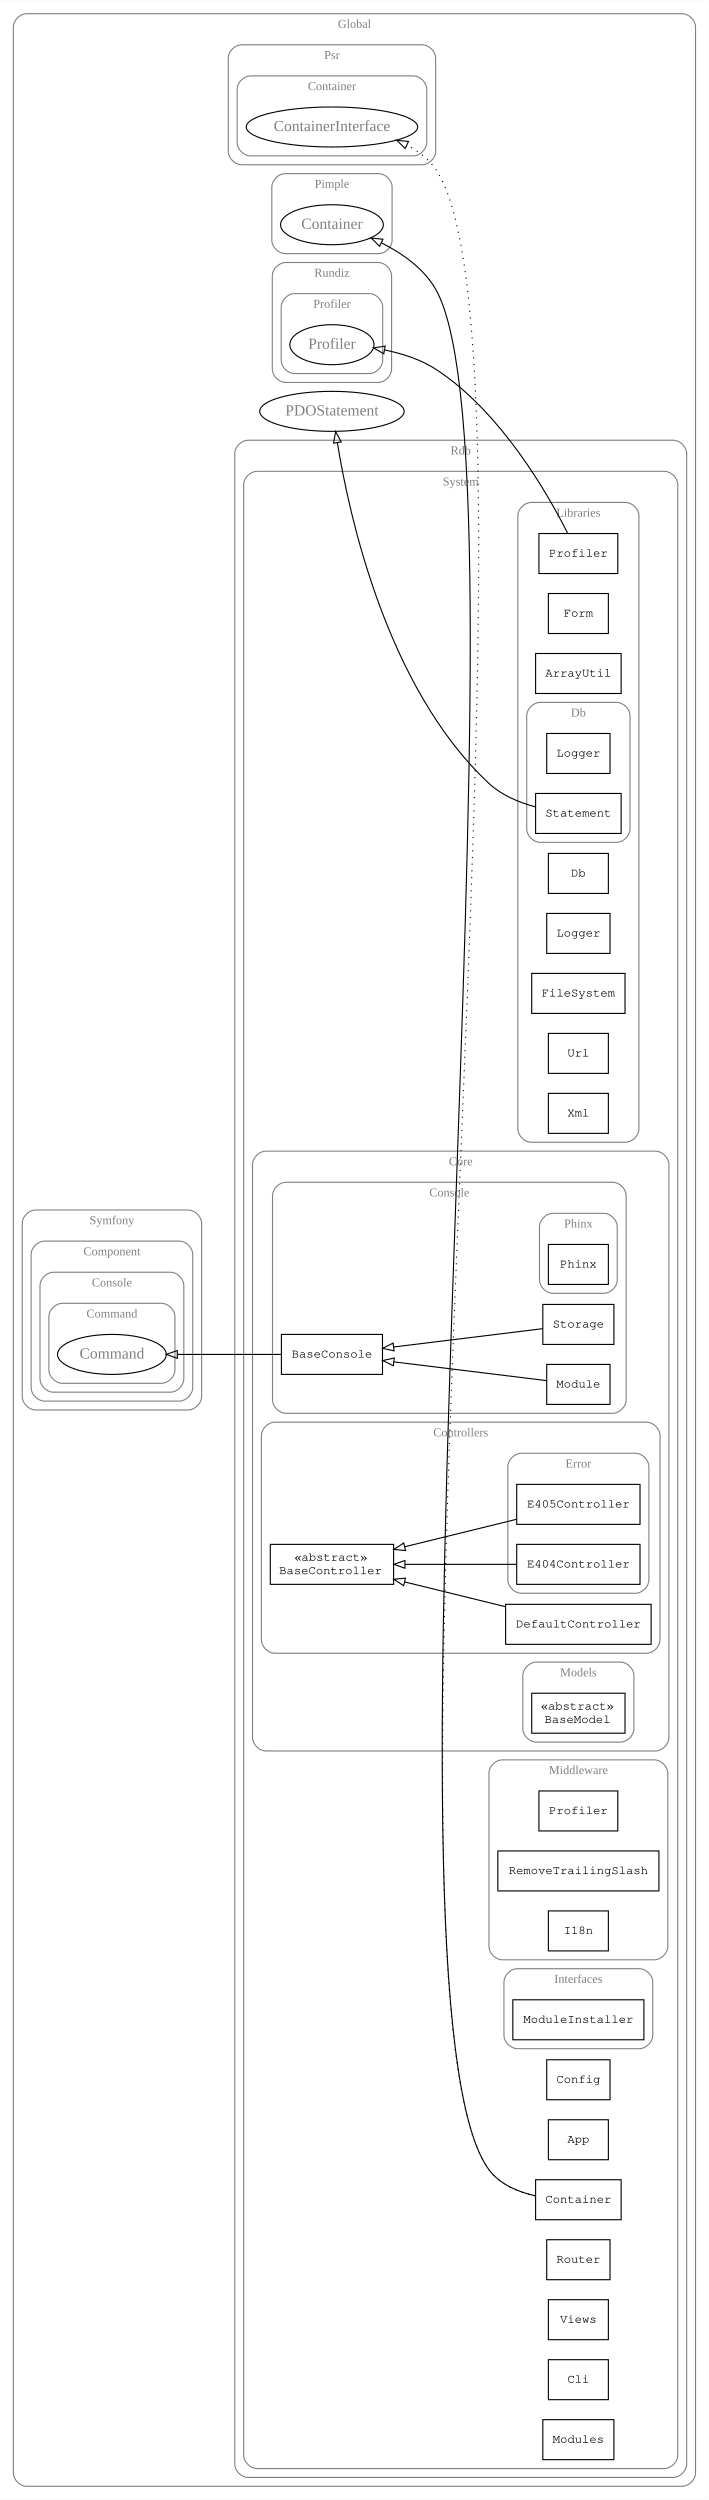
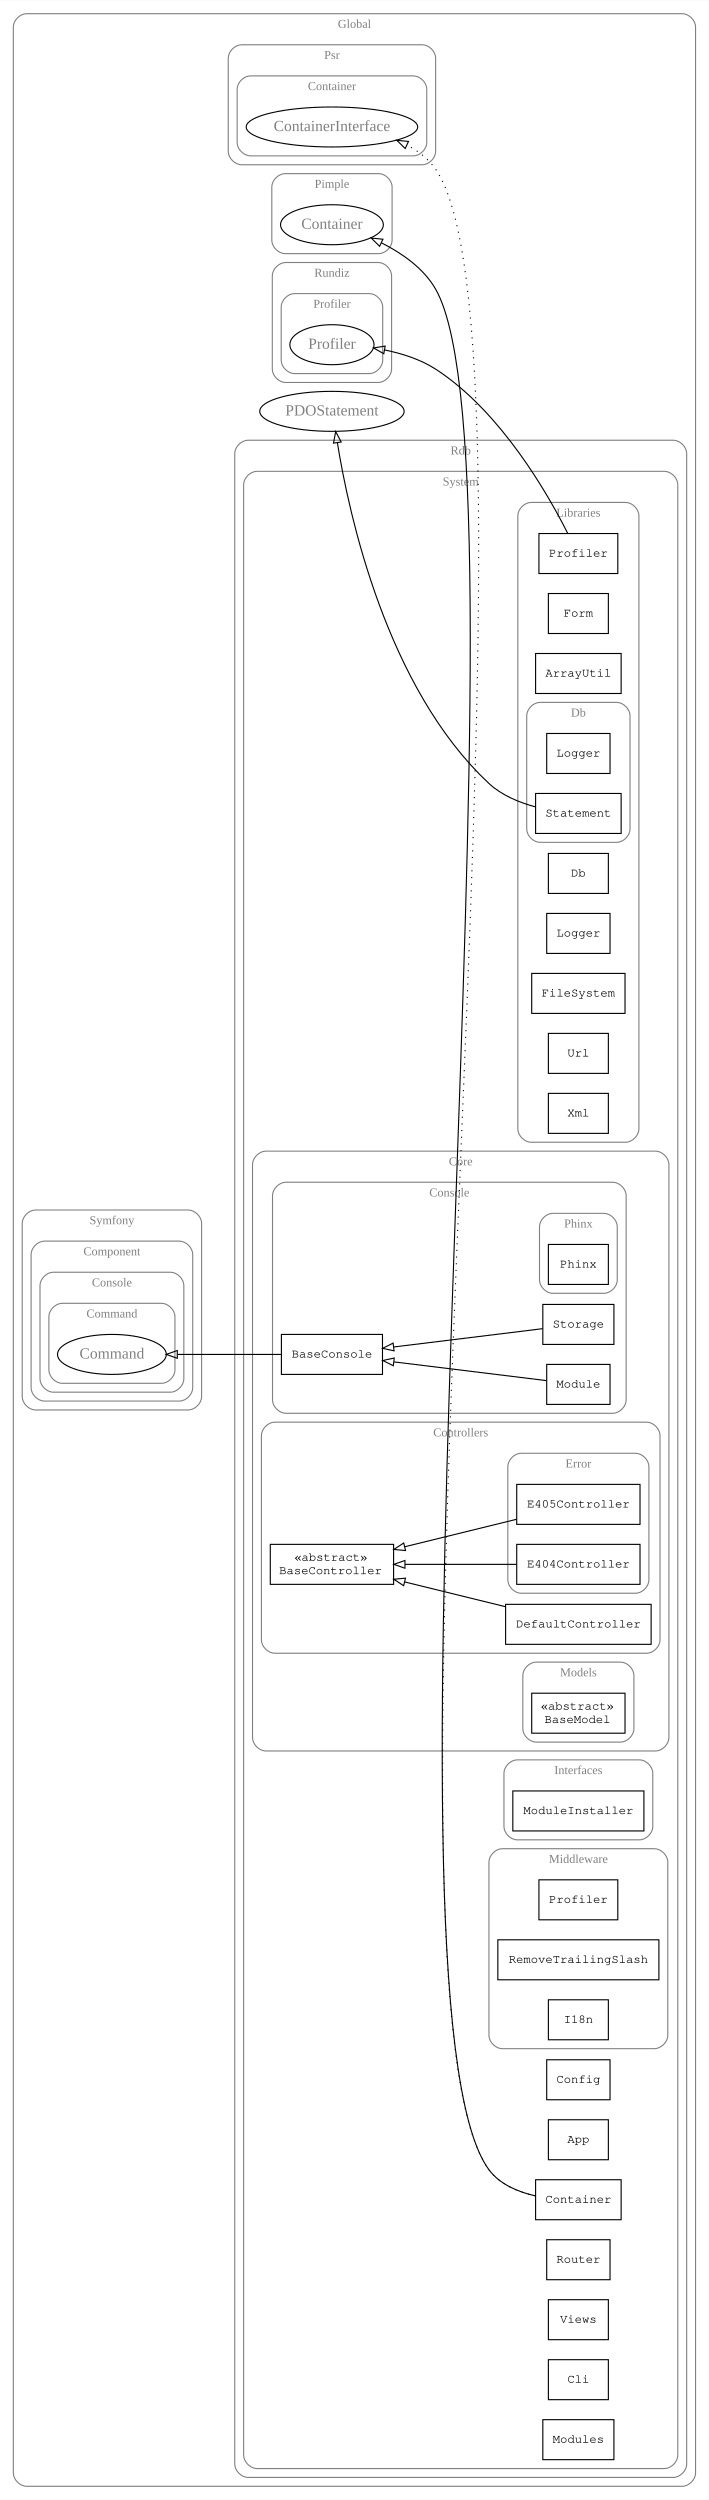
<svg xmlns="http://www.w3.org/2000/svg" width="638pt" height="2250pt" viewBox="0.00 0.00 638.18 2250.00">
  <g id="graph0" class="graph" transform="scale(1 1) rotate(0) translate(4 2246)">
    <polygon fill="white" stroke="none" points="-4,4 -4,-2246 634.178,-2246 634.178,4 -4,4" />
    <g id="clust1" class="cluster">
      <path fill="none" stroke="gray" d="M20,-8C20,-8 610.178,-8 610.178,-8 616.178,-8 622.178,-14 622.178,-20 622.178,-20 622.178,-2222 622.178,-2222 622.178,-2228 616.178,-2234 610.178,-2234 610.178,-2234 20,-2234 20,-2234 14,-2234 8,-2228 8,-2222 8,-2222 8,-20 8,-20 8,-14 14,-8 20,-8" />
      <text text-anchor="middle" x="315.089" y="-2221.2" font-family="Times New Roman,serif" font-size="11.00" fill="gray">Global</text>
    </g>
    <g id="clust2" class="cluster">
      <path fill="none" stroke="gray" d="M219.334,-16C219.334,-16 602.178,-16 602.178,-16 608.178,-16 614.178,-22 614.178,-28 614.178,-28 614.178,-1838 614.178,-1838 614.178,-1844 608.178,-1850 602.178,-1850 602.178,-1850 219.334,-1850 219.334,-1850 213.334,-1850 207.334,-1844 207.334,-1838 207.334,-1838 207.334,-28 207.334,-28 207.334,-22 213.334,-16 219.334,-16" />
      <text text-anchor="middle" x="410.756" y="-1837.2" font-family="Times New Roman,serif" font-size="11.00" fill="gray">Rdb</text>
    </g>
    <g id="clust3" class="cluster">
      <path fill="none" stroke="gray" d="M227.334,-24C227.334,-24 594.178,-24 594.178,-24 600.178,-24 606.178,-30 606.178,-36 606.178,-36 606.178,-1810 606.178,-1810 606.178,-1816 600.178,-1822 594.178,-1822 594.178,-1822 227.334,-1822 227.334,-1822 221.334,-1822 215.334,-1816 215.334,-1810 215.334,-1810 215.334,-36 215.334,-36 215.334,-30 221.334,-24 227.334,-24" />
      <text text-anchor="middle" x="410.756" y="-1809.2" font-family="Times New Roman,serif" font-size="11.00" fill="gray">System</text>
    </g>
    <g id="clust4" class="cluster">
      <path fill="none" stroke="gray" d="M474.178,-1218C474.178,-1218 559.178,-1218 559.178,-1218 565.178,-1218 571.178,-1224 571.178,-1230 571.178,-1230 571.178,-1782 571.178,-1782 571.178,-1788 565.178,-1794 559.178,-1794 559.178,-1794 474.178,-1794 474.178,-1794 468.178,-1794 462.178,-1788 462.178,-1782 462.178,-1782 462.178,-1230 462.178,-1230 462.178,-1224 468.178,-1218 474.178,-1218" />
      <text text-anchor="middle" x="516.678" y="-1781.2" font-family="Times New Roman,serif" font-size="11.00" fill="gray">Libraries</text>
    </g>
    <g id="clust5" class="cluster">
      <path fill="none" stroke="gray" d="M482.178,-1488C482.178,-1488 551.178,-1488 551.178,-1488 557.178,-1488 563.178,-1494 563.178,-1500 563.178,-1500 563.178,-1602 563.178,-1602 563.178,-1608 557.178,-1614 551.178,-1614 551.178,-1614 482.178,-1614 482.178,-1614 476.178,-1614 470.178,-1608 470.178,-1602 470.178,-1602 470.178,-1500 470.178,-1500 470.178,-1494 476.178,-1488 482.178,-1488" />
      <text text-anchor="middle" x="516.678" y="-1601.2" font-family="Times New Roman,serif" font-size="11.00" fill="gray">Db</text>
    </g>
    <g id="clust6" class="cluster">
      <path fill="none" stroke="gray" d="M235.334,-670C235.334,-670 586.178,-670 586.178,-670 592.178,-670 598.178,-676 598.178,-682 598.178,-682 598.178,-1198 598.178,-1198 598.178,-1204 592.178,-1210 586.178,-1210 586.178,-1210 235.334,-1210 235.334,-1210 229.334,-1210 223.334,-1204 223.334,-1198 223.334,-1198 223.334,-682 223.334,-682 223.334,-676 229.334,-670 235.334,-670" />
      <text text-anchor="middle" x="410.756" y="-1197.2" font-family="Times New Roman,serif" font-size="11.00" fill="gray">Core</text>
    </g>
    <g id="clust7" class="cluster">
      <path fill="none" stroke="gray" d="M253.334,-974C253.334,-974 547.678,-974 547.678,-974 553.678,-974 559.678,-980 559.678,-986 559.678,-986 559.678,-1170 559.678,-1170 559.678,-1176 553.678,-1182 547.678,-1182 547.678,-1182 253.334,-1182 253.334,-1182 247.334,-1182 241.334,-1176 241.334,-1170 241.334,-1170 241.334,-986 241.334,-986 241.334,-980 247.334,-974 253.334,-974" />
      <text text-anchor="middle" x="400.506" y="-1169.2" font-family="Times New Roman,serif" font-size="11.00" fill="gray">Console</text>
    </g>
    <g id="clust8" class="cluster">
      <path fill="none" stroke="gray" d="M493.678,-1082C493.678,-1082 539.678,-1082 539.678,-1082 545.678,-1082 551.678,-1088 551.678,-1094 551.678,-1094 551.678,-1142 551.678,-1142 551.678,-1148 545.678,-1154 539.678,-1154 539.678,-1154 493.678,-1154 493.678,-1154 487.678,-1154 481.678,-1148 481.678,-1142 481.678,-1142 481.678,-1094 481.678,-1094 481.678,-1088 487.678,-1082 493.678,-1082" />
      <text text-anchor="middle" x="516.678" y="-1141.2" font-family="Times New Roman,serif" font-size="11.00" fill="gray">Phinx</text>
    </g>
    <g id="clust9" class="cluster">
      <path fill="none" stroke="gray" d="M243.334,-758C243.334,-758 578.178,-758 578.178,-758 584.178,-758 590.178,-764 590.178,-770 590.178,-770 590.178,-954 590.178,-954 590.178,-960 584.178,-966 578.178,-966 578.178,-966 243.334,-966 243.334,-966 237.334,-966 231.334,-960 231.334,-954 231.334,-954 231.334,-770 231.334,-770 231.334,-764 237.334,-758 243.334,-758" />
      <text text-anchor="middle" x="410.756" y="-953.2" font-family="Times New Roman,serif" font-size="11.00" fill="gray">Controllers</text>
    </g>
    <g id="clust10" class="cluster">
      <path fill="none" stroke="gray" d="M465.178,-812C465.178,-812 568.178,-812 568.178,-812 574.178,-812 580.178,-818 580.178,-824 580.178,-824 580.178,-926 580.178,-926 580.178,-932 574.178,-938 568.178,-938 568.178,-938 465.178,-938 465.178,-938 459.178,-938 453.178,-932 453.178,-926 453.178,-926 453.178,-824 453.178,-824 453.178,-818 459.178,-812 465.178,-812" />
      <text text-anchor="middle" x="516.678" y="-925.2" font-family="Times New Roman,serif" font-size="11.00" fill="gray">Error</text>
    </g>
    <g id="clust11" class="cluster">
      <path fill="none" stroke="gray" d="M478.678,-678C478.678,-678 554.678,-678 554.678,-678 560.678,-678 566.678,-684 566.678,-690 566.678,-690 566.678,-738 566.678,-738 566.678,-744 560.678,-750 554.678,-750 554.678,-750 478.678,-750 478.678,-750 472.678,-750 466.678,-744 466.678,-738 466.678,-738 466.678,-690 466.678,-690 466.678,-684 472.678,-678 478.678,-678" />
      <text text-anchor="middle" x="516.678" y="-737.2" font-family="Times New Roman,serif" font-size="11.00" fill="gray">Models</text>
    </g>
+     <g id="clust13" class="cluster">
+       <path fill="none" stroke="gray" d="M461.678,-590C461.678,-590 571.678,-590 571.678,-590 577.678,-590 583.678,-596 583.678,-602 583.678,-602 583.678,-650 583.678,-650 583.678,-656 577.678,-662 571.678,-662 571.678,-662 461.678,-662 461.678,-662 455.678,-662 449.678,-656 449.678,-650 449.678,-650 449.678,-602 449.678,-602 449.678,-596 455.678,-590 461.678,-590" />
+       <text text-anchor="middle" x="516.678" y="-649.2" font-family="Times New Roman,serif" font-size="11.00" fill="gray">Interfaces</text>
+     </g>
    <g id="clust12" class="cluster">
-       <path fill="none" stroke="gray" d="M448.178,-482C448.178,-482 585.178,-482 585.178,-482 591.178,-482 597.178,-488 597.178,-494 597.178,-494 597.178,-650 597.178,-650 597.178,-656 591.178,-662 585.178,-662 585.178,-662 448.178,-662 448.178,-662 442.178,-662 436.178,-656 436.178,-650 436.178,-650 436.178,-494 436.178,-494 436.178,-488 442.178,-482 448.178,-482" />
-       <text text-anchor="middle" x="516.678" y="-649.2" font-family="Times New Roman,serif" font-size="11.00" fill="gray">Middleware</text>
-     </g>
-     <g id="clust13" class="cluster">
-       <path fill="none" stroke="gray" d="M461.678,-402C461.678,-402 571.678,-402 571.678,-402 577.678,-402 583.678,-408 583.678,-414 583.678,-414 583.678,-462 583.678,-462 583.678,-468 577.678,-474 571.678,-474 571.678,-474 461.678,-474 461.678,-474 455.678,-474 449.678,-468 449.678,-462 449.678,-462 449.678,-414 449.678,-414 449.678,-408 455.678,-402 461.678,-402" />
-       <text text-anchor="middle" x="516.678" y="-461.2" font-family="Times New Roman,serif" font-size="11.00" fill="gray">Interfaces</text>
+       <path fill="none" stroke="gray" d="M448.178,-402C448.178,-402 585.178,-402 585.178,-402 591.178,-402 597.178,-408 597.178,-414 597.178,-414 597.178,-570 597.178,-570 597.178,-576 591.178,-582 585.178,-582 585.178,-582 448.178,-582 448.178,-582 442.178,-582 436.178,-576 436.178,-570 436.178,-570 436.178,-414 436.178,-414 436.178,-408 442.178,-402 448.178,-402" />
+       <text text-anchor="middle" x="516.678" y="-569.2" font-family="Times New Roman,serif" font-size="11.00" fill="gray">Middleware</text>
    </g>
    <g id="clust14" class="cluster">
      <path fill="none" stroke="gray" d="M28,-977C28,-977 165.491,-977 165.491,-977 171.491,-977 177.491,-983 177.491,-989 177.491,-989 177.491,-1145 177.491,-1145 177.491,-1151 171.491,-1157 165.491,-1157 165.491,-1157 28,-1157 28,-1157 22,-1157 16,-1151 16,-1145 16,-1145 16,-989 16,-989 16,-983 22,-977 28,-977" />
      <text text-anchor="middle" x="96.746" y="-1144.2" font-family="Times New Roman,serif" font-size="11.00" fill="gray">Symfony</text>
    </g>
    <g id="clust15" class="cluster">
      <path fill="none" stroke="gray" d="M36,-985C36,-985 157.491,-985 157.491,-985 163.491,-985 169.491,-991 169.491,-997 169.491,-997 169.491,-1117 169.491,-1117 169.491,-1123 163.491,-1129 157.491,-1129 157.491,-1129 36,-1129 36,-1129 30,-1129 24,-1123 24,-1117 24,-1117 24,-997 24,-997 24,-991 30,-985 36,-985" />
      <text text-anchor="middle" x="96.746" y="-1116.2" font-family="Times New Roman,serif" font-size="11.00" fill="gray">Component</text>
    </g>
    <g id="clust16" class="cluster">
      <path fill="none" stroke="gray" d="M44,-993C44,-993 149.491,-993 149.491,-993 155.491,-993 161.491,-999 161.491,-1005 161.491,-1005 161.491,-1089 161.491,-1089 161.491,-1095 155.491,-1101 149.491,-1101 149.491,-1101 44,-1101 44,-1101 38,-1101 32,-1095 32,-1089 32,-1089 32,-1005 32,-1005 32,-999 38,-993 44,-993" />
      <text text-anchor="middle" x="96.746" y="-1088.2" font-family="Times New Roman,serif" font-size="11.00" fill="gray">Console</text>
    </g>
    <g id="clust17" class="cluster">
      <path fill="none" stroke="gray" d="M52,-1001C52,-1001 141.491,-1001 141.491,-1001 147.491,-1001 153.491,-1007 153.491,-1013 153.491,-1013 153.491,-1061 153.491,-1061 153.491,-1067 147.491,-1073 141.491,-1073 141.491,-1073 52,-1073 52,-1073 46,-1073 40,-1067 40,-1061 40,-1061 40,-1013 40,-1013 40,-1007 46,-1001 52,-1001" />
      <text text-anchor="middle" x="96.746" y="-1060.2" font-family="Times New Roman,serif" font-size="11.00" fill="gray">Command</text>
    </g>
+     <g id="clust20" class="cluster">
+       <path fill="none" stroke="gray" d="M252.689,-2018C252.689,-2018 336.98,-2018 336.98,-2018 342.98,-2018 348.98,-2024 348.98,-2030 348.98,-2030 348.98,-2078 348.98,-2078 348.98,-2084 342.98,-2090 336.98,-2090 336.98,-2090 252.689,-2090 252.689,-2090 246.689,-2090 240.689,-2084 240.689,-2078 240.689,-2078 240.689,-2030 240.689,-2030 240.689,-2024 246.689,-2018 252.689,-2018" />
+       <text text-anchor="middle" x="294.834" y="-2077.2" font-family="Times New Roman,serif" font-size="11.00" fill="gray">Pimple</text>
+     </g>
    <g id="clust18" class="cluster">
      <path fill="none" stroke="gray" d="M253.138,-1902C253.138,-1902 336.531,-1902 336.531,-1902 342.531,-1902 348.531,-1908 348.531,-1914 348.531,-1914 348.531,-1998 348.531,-1998 348.531,-2004 342.531,-2010 336.531,-2010 336.531,-2010 253.138,-2010 253.138,-2010 247.138,-2010 241.138,-2004 241.138,-1998 241.138,-1998 241.138,-1914 241.138,-1914 241.138,-1908 247.138,-1902 253.138,-1902" />
      <text text-anchor="middle" x="294.834" y="-1997.2" font-family="Times New Roman,serif" font-size="11.00" fill="gray">Rundiz</text>
    </g>
    <g id="clust19" class="cluster">
      <path fill="none" stroke="gray" d="M261.138,-1910C261.138,-1910 328.531,-1910 328.531,-1910 334.531,-1910 340.531,-1916 340.531,-1922 340.531,-1922 340.531,-1970 340.531,-1970 340.531,-1976 334.531,-1982 328.531,-1982 328.531,-1982 261.138,-1982 261.138,-1982 255.138,-1982 249.138,-1976 249.138,-1970 249.138,-1970 249.138,-1922 249.138,-1922 249.138,-1916 255.138,-1910 261.138,-1910" />
      <text text-anchor="middle" x="294.834" y="-1969.2" font-family="Times New Roman,serif" font-size="11.00" fill="gray">Profiler</text>
-     </g>
-     <g id="clust20" class="cluster">
-       <path fill="none" stroke="gray" d="M252.689,-2018C252.689,-2018 336.98,-2018 336.98,-2018 342.98,-2018 348.98,-2024 348.98,-2030 348.98,-2030 348.98,-2078 348.98,-2078 348.98,-2084 342.98,-2090 336.98,-2090 336.98,-2090 252.689,-2090 252.689,-2090 246.689,-2090 240.689,-2084 240.689,-2078 240.689,-2078 240.689,-2030 240.689,-2030 240.689,-2024 246.689,-2018 252.689,-2018" />
-       <text text-anchor="middle" x="294.834" y="-2077.2" font-family="Times New Roman,serif" font-size="11.00" fill="gray">Pimple</text>
    </g>
    <g id="clust21" class="cluster">
      <path fill="none" stroke="gray" d="M213.491,-2098C213.491,-2098 376.178,-2098 376.178,-2098 382.178,-2098 388.178,-2104 388.178,-2110 388.178,-2110 388.178,-2194 388.178,-2194 388.178,-2200 382.178,-2206 376.178,-2206 376.178,-2206 213.491,-2206 213.491,-2206 207.491,-2206 201.491,-2200 201.491,-2194 201.491,-2194 201.491,-2110 201.491,-2110 201.491,-2104 207.491,-2098 213.491,-2098" />
      <text text-anchor="middle" x="294.834" y="-2193.2" font-family="Times New Roman,serif" font-size="11.00" fill="gray">Psr</text>
    </g>
    <g id="clust22" class="cluster">
      <path fill="none" stroke="gray" d="M221.491,-2106C221.491,-2106 368.178,-2106 368.178,-2106 374.178,-2106 380.178,-2112 380.178,-2118 380.178,-2118 380.178,-2166 380.178,-2166 380.178,-2172 374.178,-2178 368.178,-2178 368.178,-2178 221.491,-2178 221.491,-2178 215.491,-2178 209.491,-2172 209.491,-2166 209.491,-2166 209.491,-2118 209.491,-2118 209.491,-2112 215.491,-2106 221.491,-2106" />
      <text text-anchor="middle" x="294.834" y="-2165.2" font-family="Times New Roman,serif" font-size="11.00" fill="gray">Container</text>
    </g>
    <g id="node1" class="node">
      <polygon fill="none" stroke="black" points="545.178,-1586 488.178,-1586 488.178,-1550 545.178,-1550 545.178,-1586" />
      <text text-anchor="middle" x="516.678" y="-1565.2" font-family="Courier,monospace" font-size="11.00">Logger</text>
    </g>
    <g id="node2" class="node">
      <polygon fill="none" stroke="black" points="555.178,-1532 478.178,-1532 478.178,-1496 555.178,-1496 555.178,-1532" />
      <text text-anchor="middle" x="516.678" y="-1511.2" font-family="Courier,monospace" font-size="11.00">Statement</text>
    </g>
    <g id="node35" class="node">
      <ellipse fill="none" stroke="black" cx="294.834" cy="-1876" rx="64.989" ry="18" />
      <text text-anchor="middle" x="294.834" y="-1872.3" font-family="Times New Roman,serif" font-size="14.00" fill="gray">PDOStatement</text>
    </g>
    <g id="edge9" class="edge">
      <path fill="none" stroke="black" d="M477.823,-1519.98C463.341,-1523.9 447.582,-1530.36 436.178,-1541 343.777,-1627.21 310.039,-1783.74 299.743,-1847.66" />
      <polygon fill="none" stroke="black" points="296.245,-1847.38 298.184,-1857.8 303.164,-1848.44 296.245,-1847.38" />
    </g>
    <g id="node3" class="node">
      <polygon fill="none" stroke="black" points="543.678,-1712 489.678,-1712 489.678,-1676 543.678,-1676 543.678,-1712" />
      <text text-anchor="middle" x="516.678" y="-1691.2" font-family="Courier,monospace" font-size="11.00">Form</text>
    </g>
    <g id="node4" class="node">
      <polygon fill="none" stroke="black" points="555.178,-1658 478.178,-1658 478.178,-1622 555.178,-1622 555.178,-1658" />
      <text text-anchor="middle" x="516.678" y="-1637.2" font-family="Courier,monospace" font-size="11.00">ArrayUtil</text>
    </g>
    <g id="node5" class="node">
      <polygon fill="none" stroke="black" points="552.178,-1766 481.178,-1766 481.178,-1730 552.178,-1730 552.178,-1766" />
      <text text-anchor="middle" x="516.678" y="-1745.2" font-family="Courier,monospace" font-size="11.00">Profiler</text>
    </g>
    <g id="node32" class="node">
      <ellipse fill="none" stroke="black" cx="294.834" cy="-1936" rx="37.894" ry="18" />
      <text text-anchor="middle" x="294.834" y="-1932.3" font-family="Times New Roman,serif" font-size="14.00" fill="gray">Profiler</text>
    </g>
    <g id="edge2" class="edge">
      <path fill="none" stroke="black" d="M507.142,-1766.02C489.837,-1800.49 447.192,-1875.77 388.178,-1914 374.562,-1922.82 357.764,-1928.11 342.244,-1931.28" />
      <polygon fill="none" stroke="black" points="341.498,-1927.86 332.276,-1933.07 342.738,-1934.75 341.498,-1927.86" />
    </g>
    <g id="node6" class="node">
      <polygon fill="none" stroke="black" points="543.678,-1478 489.678,-1478 489.678,-1442 543.678,-1442 543.678,-1478" />
      <text text-anchor="middle" x="516.678" y="-1457.2" font-family="Courier,monospace" font-size="11.00">Db</text>
    </g>
    <g id="node7" class="node">
      <polygon fill="none" stroke="black" points="545.178,-1424 488.178,-1424 488.178,-1388 545.178,-1388 545.178,-1424" />
      <text text-anchor="middle" x="516.678" y="-1403.2" font-family="Courier,monospace" font-size="11.00">Logger</text>
    </g>
    <g id="node8" class="node">
      <polygon fill="none" stroke="black" points="558.678,-1370 474.678,-1370 474.678,-1334 558.678,-1334 558.678,-1370" />
      <text text-anchor="middle" x="516.678" y="-1349.2" font-family="Courier,monospace" font-size="11.00">FileSystem</text>
    </g>
    <g id="node9" class="node">
      <polygon fill="none" stroke="black" points="543.678,-1316 489.678,-1316 489.678,-1280 543.678,-1280 543.678,-1316" />
      <text text-anchor="middle" x="516.678" y="-1295.2" font-family="Courier,monospace" font-size="11.00">Url</text>
    </g>
    <g id="node10" class="node">
      <polygon fill="none" stroke="black" points="543.678,-1262 489.678,-1262 489.678,-1226 543.678,-1226 543.678,-1262" />
      <text text-anchor="middle" x="516.678" y="-1241.2" font-family="Courier,monospace" font-size="11.00">Xml</text>
    </g>
    <g id="node11" class="node">
      <polygon fill="none" stroke="black" points="543.678,-1126 489.678,-1126 489.678,-1090 543.678,-1090 543.678,-1126" />
      <text text-anchor="middle" x="516.678" y="-1105.2" font-family="Courier,monospace" font-size="11.00">Phinx</text>
    </g>
    <g id="node12" class="node">
      <polygon fill="none" stroke="black" points="340.334,-1045 249.334,-1045 249.334,-1009 340.334,-1009 340.334,-1045" />
      <text text-anchor="middle" x="294.834" y="-1024.2" font-family="Courier,monospace" font-size="11.00">BaseConsole</text>
    </g>
    <g id="node31" class="node">
      <ellipse fill="none" stroke="black" cx="96.746" cy="-1027" rx="48.993" ry="18" />
      <text text-anchor="middle" x="96.746" y="-1023.3" font-family="Times New Roman,serif" font-size="14.00" fill="gray">Command</text>
    </g>
    <g id="edge1" class="edge">
      <path fill="none" stroke="black" d="M248.848,-1027C221.235,-1027 185.588,-1027 155.852,-1027" />
      <polygon fill="none" stroke="black" points="155.604,-1023.5 145.604,-1027 155.604,-1030.5 155.604,-1023.5" />
    </g>
    <g id="node13" class="node">
      <polygon fill="none" stroke="black" points="548.678,-1072 484.678,-1072 484.678,-1036 548.678,-1036 548.678,-1072" />
      <text text-anchor="middle" x="516.678" y="-1051.2" font-family="Courier,monospace" font-size="11.00">Storage</text>
    </g>
    <g id="edge5" class="edge">
      <path fill="none" stroke="black" d="M484.646,-1050.19C449.875,-1045.92 392.844,-1038.91 350.545,-1033.72" />
      <polygon fill="none" stroke="black" points="350.756,-1030.22 340.404,-1032.47 349.902,-1037.17 350.756,-1030.22" />
    </g>
    <g id="node14" class="node">
      <polygon fill="none" stroke="black" points="545.178,-1018 488.178,-1018 488.178,-982 545.178,-982 545.178,-1018" />
      <text text-anchor="middle" x="516.678" y="-997.2" font-family="Courier,monospace" font-size="11.00">Module</text>
    </g>
    <g id="edge7" class="edge">
      <path fill="none" stroke="black" d="M487.834,-1003.42C453.499,-1007.64 394.339,-1014.9 350.739,-1020.26" />
      <polygon fill="none" stroke="black" points="350.072,-1016.81 340.574,-1021.51 350.926,-1023.76 350.072,-1016.81" />
    </g>
    <g id="node15" class="node">
      <polygon fill="none" stroke="black" points="572.178,-910 461.178,-910 461.178,-874 572.178,-874 572.178,-910" />
      <text text-anchor="middle" x="516.678" y="-889.2" font-family="Courier,monospace" font-size="11.00">E405Controller</text>
    </g>
    <g id="node17" class="node">
      <polygon fill="none" stroke="black" points="350.334,-856 239.334,-856 239.334,-820 350.334,-820 350.334,-856" />
      <text text-anchor="start" x="260.834" y="-841.2" font-family="Courier,monospace" font-size="11.00">«abstract»</text>
      <text text-anchor="start" x="247.334" y="-829.2" font-family="Courier,monospace" font-size="11.00">BaseController</text>
    </g>
    <g id="edge6" class="edge">
      <path fill="none" stroke="black" d="M461.052,-878.582C430.512,-871.081 392.272,-861.688 360.275,-853.828" />
      <polygon fill="none" stroke="black" points="361.106,-850.429 350.56,-851.442 359.437,-857.227 361.106,-850.429" />
    </g>
    <g id="node16" class="node">
      <polygon fill="none" stroke="black" points="572.178,-856 461.178,-856 461.178,-820 572.178,-820 572.178,-856" />
      <text text-anchor="middle" x="516.678" y="-835.2" font-family="Courier,monospace" font-size="11.00">E404Controller</text>
    </g>
    <g id="edge8" class="edge">
      <path fill="none" stroke="black" d="M461.052,-838C430.644,-838 392.602,-838 360.689,-838" />
      <polygon fill="none" stroke="black" points="360.56,-834.5 350.56,-838 360.56,-841.5 360.56,-834.5" />
    </g>
    <g id="node18" class="node">
      <polygon fill="none" stroke="black" points="582.178,-802 451.178,-802 451.178,-766 582.178,-766 582.178,-802" />
      <text text-anchor="middle" x="516.678" y="-781.2" font-family="Courier,monospace" font-size="11.00">DefaultController</text>
    </g>
    <g id="edge10" class="edge">
      <path fill="none" stroke="black" d="M450.906,-799.91C422.355,-806.923 388.885,-815.144 360.362,-822.15" />
      <polygon fill="none" stroke="black" points="359.372,-818.789 350.496,-824.574 361.042,-825.587 359.372,-818.789" />
    </g>
    <g id="node19" class="node">
      <polygon fill="none" stroke="black" points="558.678,-722 474.678,-722 474.678,-686 558.678,-686 558.678,-722" />
      <text text-anchor="start" x="482.678" y="-707.2" font-family="Courier,monospace" font-size="11.00">«abstract»</text>
      <text text-anchor="start" x="486.178" y="-695.2" font-family="Courier,monospace" font-size="11.00">BaseModel</text>
    </g>
    <g id="node20" class="node">
-       <polygon fill="none" stroke="black" points="552.178,-634 481.178,-634 481.178,-598 552.178,-598 552.178,-634" />
-       <text text-anchor="middle" x="516.678" y="-613.2" font-family="Courier,monospace" font-size="11.00">Profiler</text>
+       <polygon fill="none" stroke="black" points="552.178,-554 481.178,-554 481.178,-518 552.178,-518 552.178,-554" />
+       <text text-anchor="middle" x="516.678" y="-533.2" font-family="Courier,monospace" font-size="11.00">Profiler</text>
    </g>
    <g id="node21" class="node">
-       <polygon fill="none" stroke="black" points="589.178,-580 444.178,-580 444.178,-544 589.178,-544 589.178,-580" />
-       <text text-anchor="middle" x="516.678" y="-559.2" font-family="Courier,monospace" font-size="11.00">RemoveTrailingSlash</text>
+       <polygon fill="none" stroke="black" points="589.178,-500 444.178,-500 444.178,-464 589.178,-464 589.178,-500" />
+       <text text-anchor="middle" x="516.678" y="-479.2" font-family="Courier,monospace" font-size="11.00">RemoveTrailingSlash</text>
    </g>
    <g id="node22" class="node">
-       <polygon fill="none" stroke="black" points="543.678,-526 489.678,-526 489.678,-490 543.678,-490 543.678,-526" />
-       <text text-anchor="middle" x="516.678" y="-505.2" font-family="Courier,monospace" font-size="11.00">I18n</text>
+       <polygon fill="none" stroke="black" points="543.678,-446 489.678,-446 489.678,-410 543.678,-410 543.678,-446" />
+       <text text-anchor="middle" x="516.678" y="-425.2" font-family="Courier,monospace" font-size="11.00">I18n</text>
    </g>
    <g id="node23" class="node">
-       <polygon fill="none" stroke="black" points="575.678,-446 457.678,-446 457.678,-410 575.678,-410 575.678,-446" />
-       <text text-anchor="middle" x="516.678" y="-425.2" font-family="Courier,monospace" font-size="11.00">ModuleInstaller</text>
+       <polygon fill="none" stroke="black" points="575.678,-634 457.678,-634 457.678,-598 575.678,-598 575.678,-634" />
+       <text text-anchor="middle" x="516.678" y="-613.2" font-family="Courier,monospace" font-size="11.00">ModuleInstaller</text>
    </g>
    <g id="node24" class="node">
      <polygon fill="none" stroke="black" points="545.178,-392 488.178,-392 488.178,-356 545.178,-356 545.178,-392" />
      <text text-anchor="middle" x="516.678" y="-371.2" font-family="Courier,monospace" font-size="11.00">Config</text>
    </g>
    <g id="node25" class="node">
      <polygon fill="none" stroke="black" points="543.678,-338 489.678,-338 489.678,-302 543.678,-302 543.678,-338" />
      <text text-anchor="middle" x="516.678" y="-317.2" font-family="Courier,monospace" font-size="11.00">App</text>
    </g>
    <g id="node26" class="node">
      <polygon fill="none" stroke="black" points="555.178,-284 478.178,-284 478.178,-248 555.178,-248 555.178,-284" />
      <text text-anchor="middle" x="516.678" y="-263.2" font-family="Courier,monospace" font-size="11.00">Container</text>
    </g>
    <g id="node33" class="node">
      <ellipse fill="none" stroke="black" cx="294.834" cy="-2044" rx="46.292" ry="18" />
      <text text-anchor="middle" x="294.834" y="-2040.3" font-family="Times New Roman,serif" font-size="14.00" fill="gray">Container</text>
    </g>
    <g id="edge3" class="edge">
      <path fill="none" stroke="black" d="M478.129,-269.457C462.596,-272.934 445.96,-279.748 436.178,-293 324.418,-444.407 481.547,-1822.61 388.178,-1986 377.41,-2004.84 357.77,-2018.44 339.362,-2027.71" />
      <polygon fill="none" stroke="black" points="337.734,-2024.61 330.186,-2032.04 340.723,-2030.94 337.734,-2024.61" />
    </g>
    <g id="node34" class="node">
      <ellipse fill="none" stroke="black" cx="294.834" cy="-2132" rx="77.187" ry="18" />
      <text text-anchor="middle" x="294.834" y="-2128.3" font-family="Times New Roman,serif" font-size="14.00" fill="gray">ContainerInterface</text>
    </g>
    <g id="edge4" class="edge">
      <path fill="none" stroke="black" stroke-dasharray="1,5" d="M478.118,-269.449C462.583,-272.925 445.948,-279.74 436.178,-293 317.431,-454.159 501.791,-1929.18 388.178,-2094 381.709,-2103.38 372.473,-2110.45 362.317,-2115.78" />
      <polygon fill="none" stroke="black" points="360.789,-2112.63 353.202,-2120.03 363.745,-2118.98 360.789,-2112.63" />
    </g>
    <g id="node27" class="node">
      <polygon fill="none" stroke="black" points="545.178,-230 488.178,-230 488.178,-194 545.178,-194 545.178,-230" />
      <text text-anchor="middle" x="516.678" y="-209.2" font-family="Courier,monospace" font-size="11.00">Router</text>
    </g>
    <g id="node28" class="node">
      <polygon fill="none" stroke="black" points="543.678,-176 489.678,-176 489.678,-140 543.678,-140 543.678,-176" />
      <text text-anchor="middle" x="516.678" y="-155.2" font-family="Courier,monospace" font-size="11.00">Views</text>
    </g>
    <g id="node29" class="node">
      <polygon fill="none" stroke="black" points="543.678,-122 489.678,-122 489.678,-86 543.678,-86 543.678,-122" />
      <text text-anchor="middle" x="516.678" y="-101.2" font-family="Courier,monospace" font-size="11.00">Cli</text>
    </g>
    <g id="node30" class="node">
      <polygon fill="none" stroke="black" points="548.678,-68 484.678,-68 484.678,-32 548.678,-32 548.678,-68" />
      <text text-anchor="middle" x="516.678" y="-47.2" font-family="Courier,monospace" font-size="11.00">Modules</text>
    </g>
  </g>
</svg>
